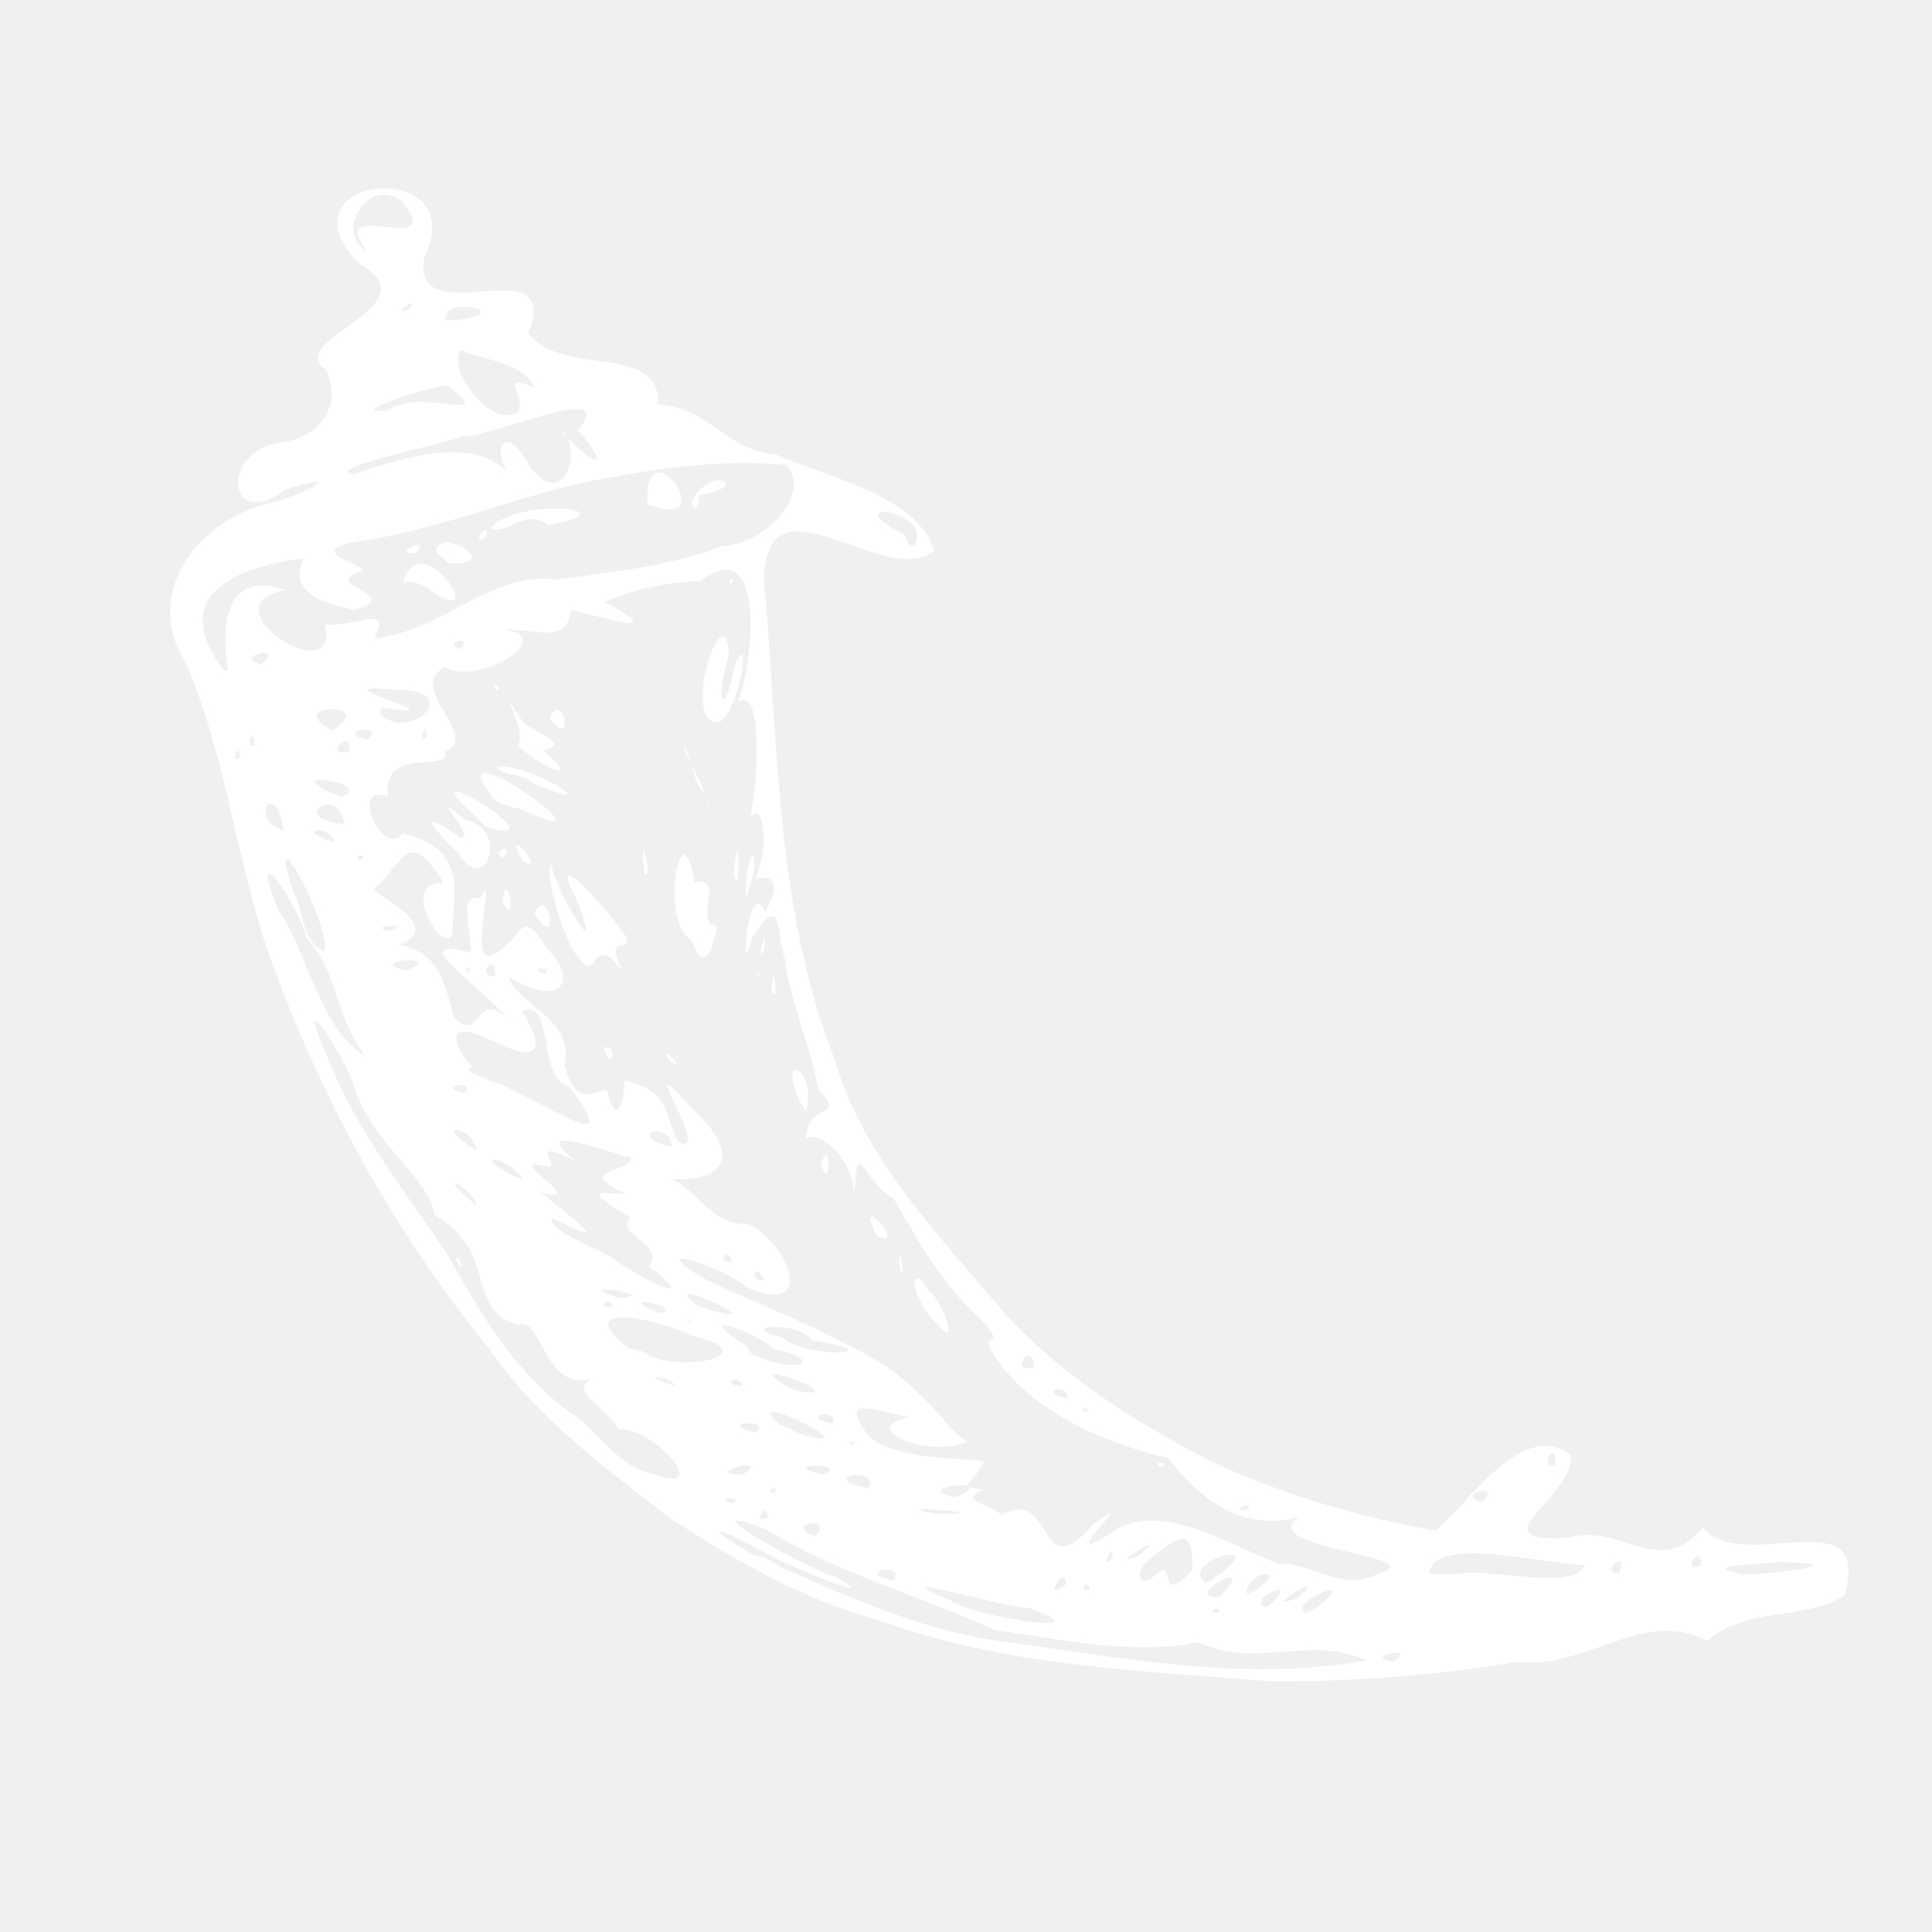
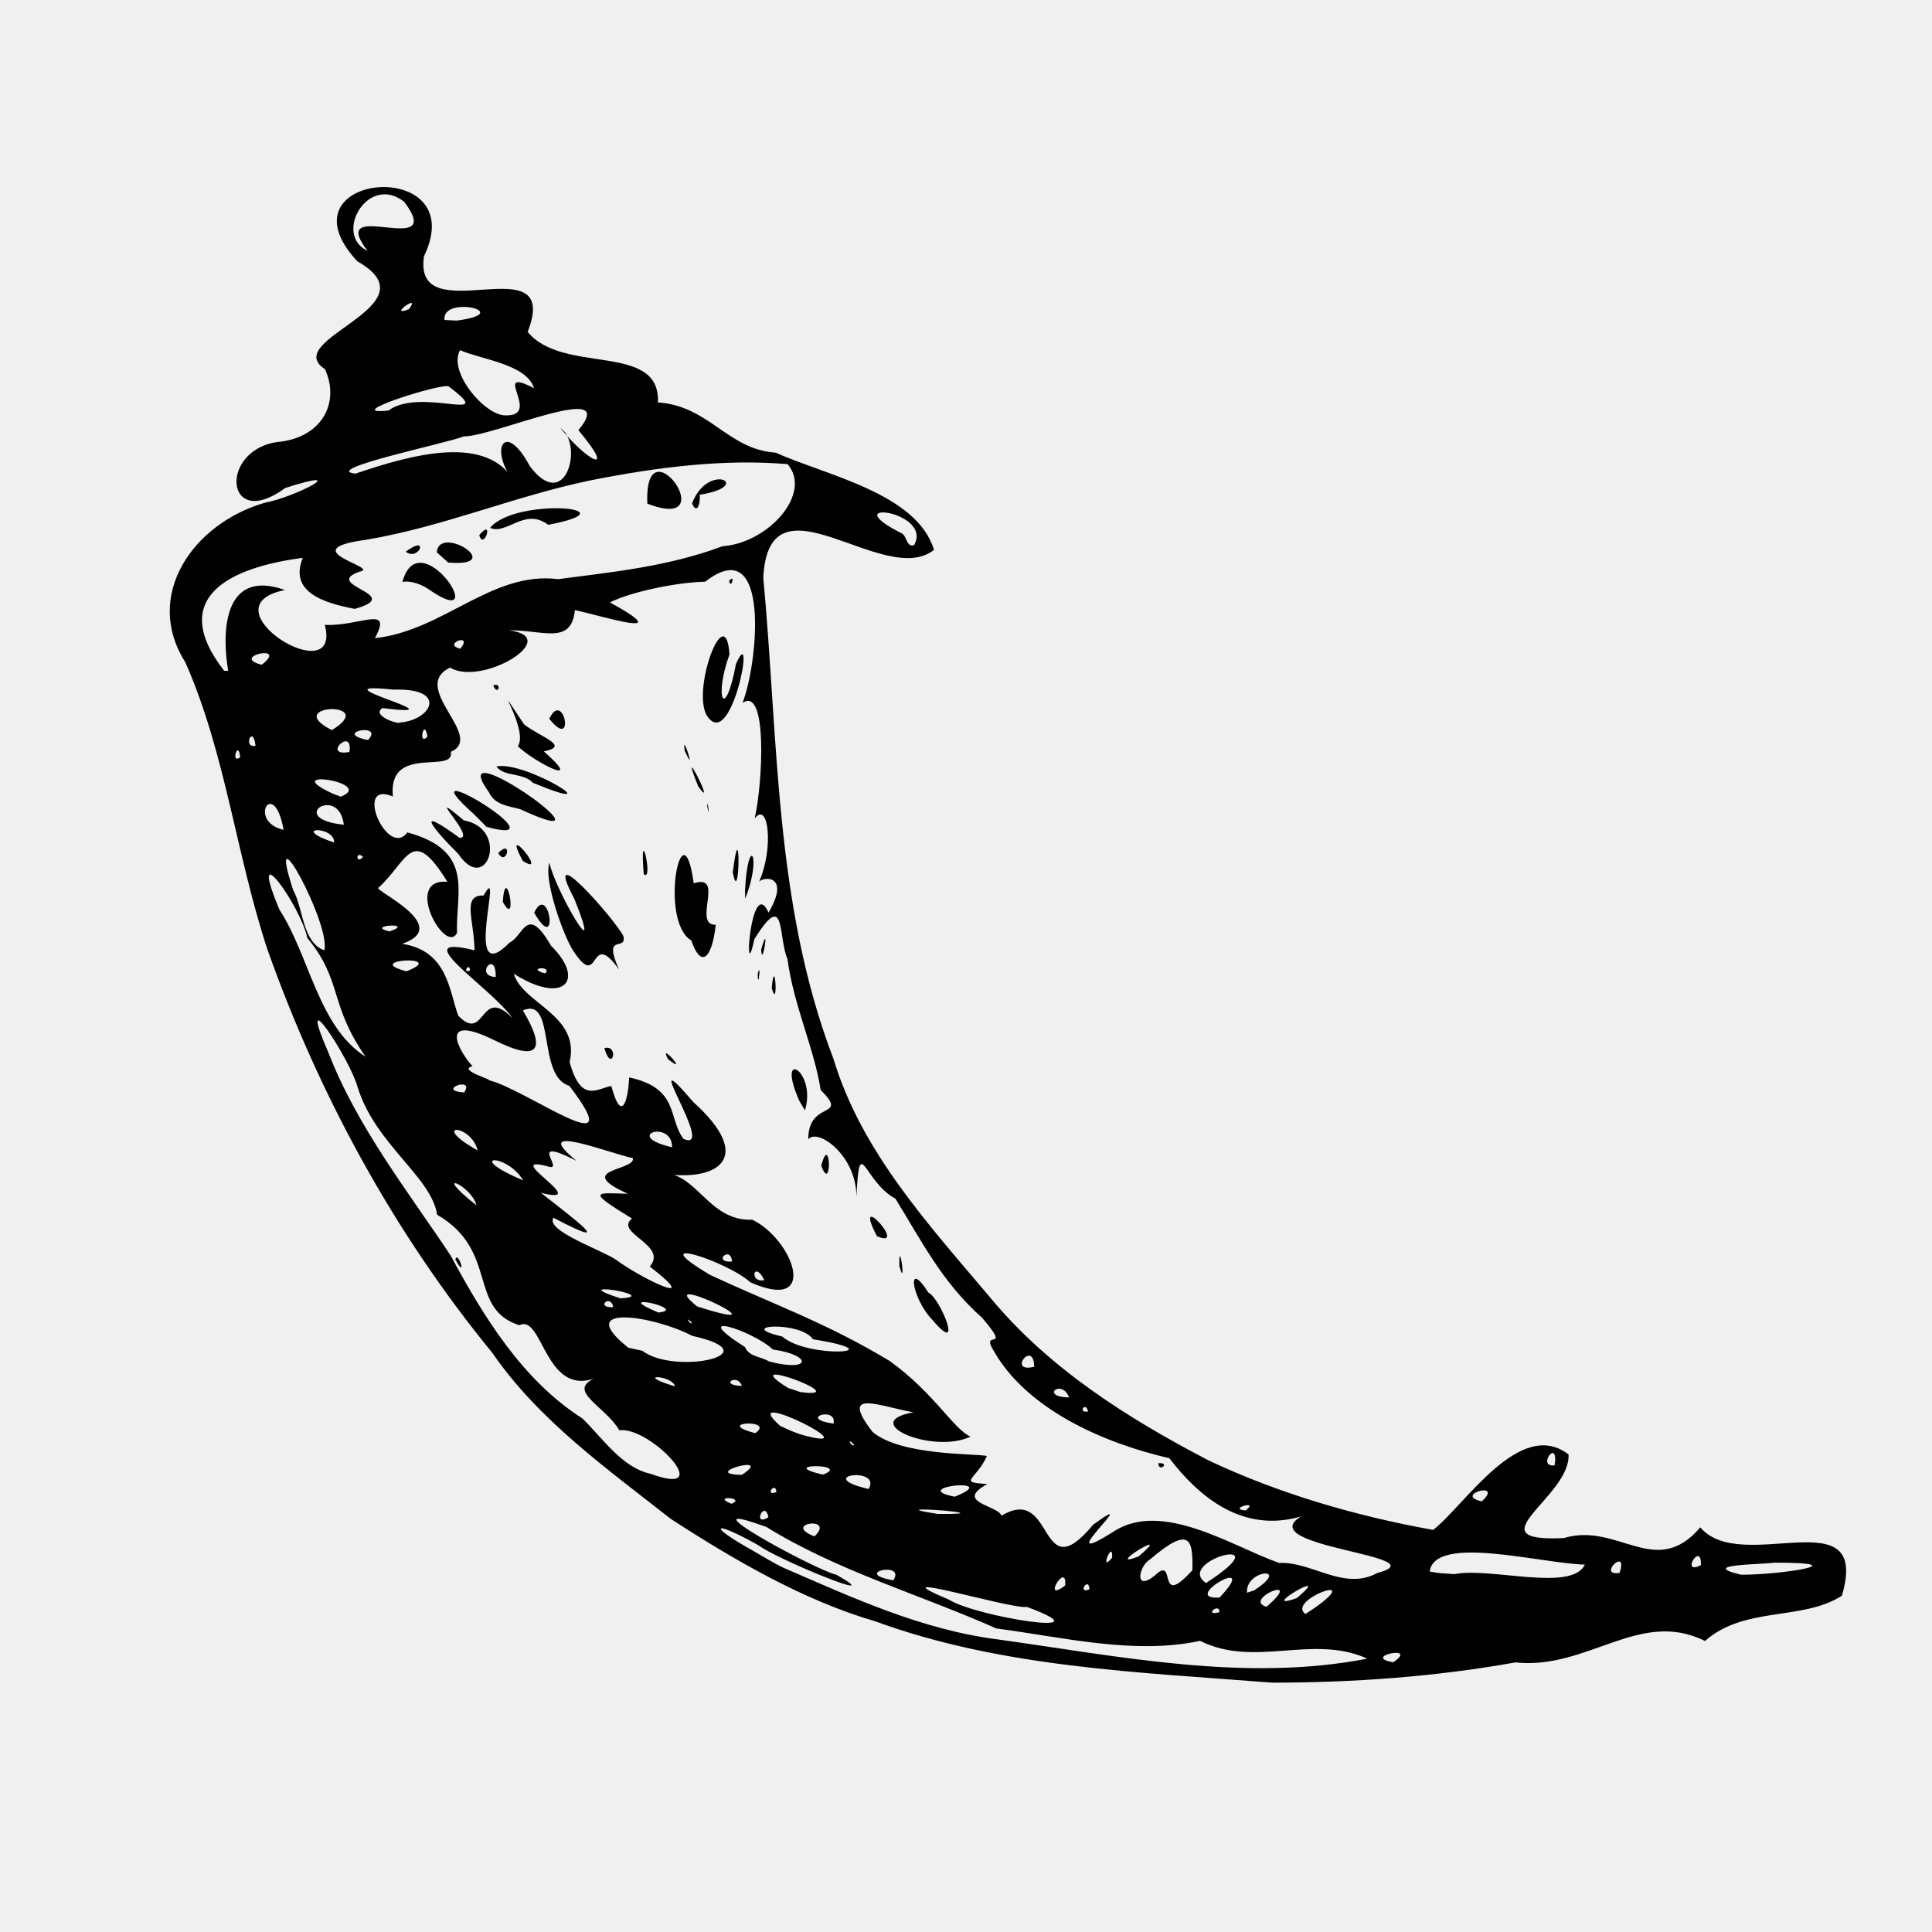
- <svg xmlns="http://www.w3.org/2000/svg" version="1.1" id="Layer_1" x="0px" y="0px" viewBox="0 0 128 128" style="enable-background:new 0 0 128 128;" xml:space="preserve">
-   <style type="text/css">
- 	.st0{fill:#FFFFFF;}
- </style>
-   <path class="st0" d="M44.4,100.6c-4.2-3.3-8.7-6.5-11.8-11c-6.5-7.9-11.5-17.1-14.9-26.7c-2.1-6.3-2.8-13-5.4-19  c-2.8-4.4,0.5-9.2,5.3-10.5c2.1-0.4,5.9-2.4,1.4-1c-4.1,3-4.4-2.7-0.3-3.1c2.8-0.4,3.9-2.7,2.9-4.8c-3-2,7.4-4.2,2.1-7.1  c-5.5-5.9,7.7-7.1,4.4-0.3c-0.8,5.2,9.2-1,6.9,5c2.3,2.9,8.8,0.6,8.6,4.7c3.4,0.2,4.6,3.1,7.8,3.3c3.3,1.5,9.4,2.7,10.5,6.4  c-3.3,2.6-11-5.4-11.3,1.8c1,10.7,0.7,21.7,4.7,31.9c1.8,6.2,6.3,11,10.4,15.8c3.9,4.7,9.1,8,14.5,10.8c4.7,2.2,9.8,3.7,14.9,4.6  c2.1-1.6,5.7-7.5,9-5c0.2,2.8-6.4,5.8-0.3,5.5c3.6-1.1,6.1,2.8,9-0.7c2.7,3.2,11.3-2.1,9.4,4.5c-2.6,1.7-6.4,0.7-9.1,3  c-4.3-2.2-7.8,1.9-12.6,1.4c-5.3,0.9-10.7,1.3-16.1,1.3c-8.8-0.7-17.9-1-26.3-4.1C53.2,106,48.6,103.3,44.4,100.6L44.4,100.6z   M51.9,103.9c4.6,2,9.2,4.1,14.2,4.8c8.1,1.1,16.4,2.8,24.4,1.3c-3.7-1.7-7.4,0.6-11.1-1.2c-4.4,0.9-9.1-0.2-13.5-0.8  c-5-2.3-10.5-3.8-15.2-6.7c-5.9-2.2,3.1,2.8,4.7,3.2c3.7,2.1-4.1-1.1-5.2-1.9c-3.1-1.7-3.5-1.4-0.3,0.4  C50.6,103.1,51.2,103.5,51.9,103.9z M43.1,97.6c4.5,1.7,0-3.2-2.1-2.9c-0.9-1.6-3.5-2.6-1.7-3.4c-3.3,1.1-3.4-4.3-5-3.5  c-3.5-1.1-1.3-4.9-5.5-7.3c-0.4-2.5-4.1-4.7-5.3-8.4c-0.5-1.9-4.2-7.5-1.9-2.3c1.9,5,5.3,9.2,8.1,13.4c2.2,4,4.8,8.3,8.7,10.8  C39.9,95.3,41.2,97.2,43.1,97.6z M30.2,83.4C30.3,82.8,31,84.9,30.2,83.4z M48.5,99.6C49.5,99.2,47,99.1,48.5,99.6z M50.9,100.5  C50.7,99.3,49.8,101.2,50.9,100.5z M54,101.8C55.4,100.4,51.7,100.9,54,101.8z M59.2,104.7C60.1,103.4,56.4,104.2,59.2,104.7z   M49.2,97.7C51.4,96.3,46.2,97.7,49.2,97.7z M51.4,98.8C51.4,98.1,50.6,99.2,51.4,98.8z M62.9,106c1.8,1.2,10.7,2.5,5.2,0.5  C67.1,106.7,57.7,103.8,62.9,106z M44.7,91.8C44.5,91.1,41.9,91,44.7,91.8z M50,94.9C51.4,94,47.2,94.2,50,94.9z M54.5,97.7  C56.5,96.9,51.3,96.9,54.5,97.7z M42.5,89.5c2.2,1.7,8.7,0.2,3.3-1c-2.5-1.3-8-2.2-4.2,0.8C41.6,89.3,42.5,89.5,42.5,89.5z   M57.5,98.6C58.5,97.1,53.8,97.8,57.5,98.6z M53,95c5.3,1.5-4.4-3.3-1.3-0.6l0.7,0.3L53,95z M62.1,100.3  C67.1,100.3,57.6,99.6,62.1,100.3z M40.6,86.6C40.4,85.7,39.4,86.7,40.6,86.6z M70.6,105C70.7,103.4,68.9,106.3,70.6,105z   M49.2,91.8C48.9,90.9,47.6,91.8,49.2,91.8z M41.1,86C44,85.8,37.2,84.8,41.1,86z M31.6,79.9C31.2,78.5,28.5,77.4,31.6,79.9z   M56.6,95.7C56.1,95.1,56.3,95.9,56.6,95.7z M72.2,105.3C72.1,104.4,71.3,105.6,72.2,105.3z M55.2,94.3C55.5,93.1,52.8,94,55.2,94.3  z M43.6,87C45.8,86.7,40.2,85.5,43.6,87z M63.3,99.2C66.6,97.8,60,98.5,63.3,99.2z M53,92.2c3.8,0.5-4.6-2.6-0.8-0.3L53,92.2z   M66.3,100.4c3.6-2.1,2.4,5,6.1,0.6c3.6-2.6-3.1,3.3,1.3,0.5c3.2-2.2,8,1,11,2.1c2.2-0.1,4.3,1.9,6.5,0.7c4.3-1.2-8.4-1.7-5.1-3.8  c-3.9,1.1-6.8-1.4-8.7-3.9c-4.4-1-9.5-3.3-11.7-7.1c-0.9-1.5,1.3,0.2-0.8-2.2c-2.6-2.3-4-5-5.7-7.9c-2.1-1.1-2.4-4.5-2.6-0.1  c0-2.7-2.6-4.6-3.2-3.8c0-2.6,2.8-1.3,0.8-3.3c-0.4-2.7-1.8-5.6-2.2-8.7c-0.6-1.5-0.1-4.7-2.2-1.3c-0.8,3.6-0.3-4.4,0.9-1.8  c1.6-2.7-0.6-2.4-0.7-2c1-2.3,0.6-5.5-0.3-4.2c0.5-2.4,0.9-8.8-0.8-7.7c1-2.5,1.9-11.4-2.5-8c-1.8,0-4.8,0.6-6.3,1.4  c4.6,2.5-0.5,0.9-2.3,0.5c-0.2,2.3-2.1,1.3-4.4,1.3c3.7,0.5-1.8,3.8-3.9,2.5c-2.7,1.3,2.4,4.6,0,5.6c0.3,1.5-4.2-0.5-3.8,3  c-2.6-1.1-0.4,4.2,1,2.4c4.5,1.2,3.2,4,3.3,6.7c-0.7,1.5-3.6-3.6-0.6-3.4c-2.4-3.8-2.6-1.4-4.6,0.4c-0.5,0.1,5,2.5,1.6,3.7  c3,0.5,3.1,3.1,3.7,4.8c1.8,1.9,1.4-2.1,3.6,0.2c-1.4-2-7.3-5.7-2.5-4.5c0-2-0.9-3.7,0.6-3.6c1.4-2.6-1.5,6.4,1.7,3.1  c0.9-0.4,1.1-2.6,2.7,0.2c2.3,2.3,0.8,4-2.5,1.9c0.6,2,4.4,2.7,3.7,5.9c0.8,2.8,1.8,1.7,2.8,1.6c0.7,2.7,1.1,0.7,1.2-0.6  c3.3,0.7,2.6,2.7,3.6,4.1c2.3,1-3.3-7,0.7-2.4c4.2,3.8,1.6,5.3-2.2,4.7c2.4-0.2,3.1,3.2,6.1,3.1c2.7,1.3,4.5,6.2-0.1,4.2  c-1.6-1.4-7.3-3.2-2.7-0.5c4.3,2,7.7,3.2,11.9,5.7c3,2.1,4.3,4.5,5.4,5c-2.5,1.2-7.5-0.9-3.8-1.6c-2.3-0.4-4.9-1.6-2.7,1.3  c1.9,1.6,6.7,1.4,7.6,1.6c-0.7,1.6-2,1.7,0,1.9C63.2,99.5,66.1,99.7,66.3,100.4z M61.8,87.4c-1.4-1.4-1.7-4.1-0.2-1.8  C62.3,85.9,63.9,90,61.8,87.4z M76.7,96.9C77.6,96.9,76.8,97.6,76.7,96.9z M59.6,83.9C59.5,81.7,60.1,85.6,59.6,83.9z M58.1,81.9  C56.4,78.6,60.3,82.8,58.1,81.9z M40,69.4C41,69.2,40.5,71.2,40,69.4z M54.4,77.2C55,74.9,55.1,79.2,54.4,77.2z M44.3,70.2  C43.6,68.9,45.8,71.4,44.3,70.2z M53,73c-1.6-3.7,1.2-2,0.4,0.6L53,73z M38,63c-0.7-1.2-1.9-4.7-1.5-5.8c0.3,1.8,3.7,7.5,1.7,2.4  c-2.3-4.3,2.7,1.4,3.3,2.5c0.2,1.1-1.4-0.3-0.3,2.2C39,61.4,39.8,65.8,38,63z M33.3,59.8C33.5,57,34.4,61.7,33.3,59.8z M35.4,60.5  C36.4,58.4,37.1,63.4,35.4,60.5z M30.4,56.6c-1.7-1.7-3-3.3,0.1-1.1c1.2,0-2.6-3.6,0.3-1.2C33.8,54.9,32.2,59.4,30.4,56.6z M33,56.5  C34,55.5,33.5,57.5,33,56.5z M34.6,57C33.1,54.2,36.5,58.2,34.6,57z M31.4,54c-5-4.5,6.3,2.3,0.8,0.8C32.2,54.8,31.4,54,31.4,54z   M45.8,62.3c-2.2-1.3-0.6-9.2,0.2-3.8c2.1-0.7-0.1,2.8,1.5,2.8C47.2,63.5,46.5,64.2,45.8,62.3z M51.1,65.5  C51.3,63.1,51.6,67.1,51.1,65.5z M50.2,64.5C50.4,63.5,50.2,65.7,50.2,64.5z M32.4,52.5c-3.2-4.5,9.4,4.5,2.1,1.1  C33.7,53.4,32.8,53.3,32.4,52.5z M42.7,57.9C42.3,54.2,43.3,58.5,42.7,57.9z M50.4,62.9C51,60.8,50.5,64.3,50.4,62.9z M32.9,50.8  c1.9-0.4,8,3.4,2.4,1.1C34.7,51.2,33.4,51.5,32.9,50.8z M49.4,59c0.2-3.8,1.2-2.3,0,0.5L49.4,59z M34.3,49.4  c0.8-1.2-2.1-5.2,0.4-1.5c1.1,0.8,3.1,1.4,1.3,1.8C38.9,52.3,35.4,50.5,34.3,49.4z M48.6,57.8C49.1,53.4,49,60.4,48.6,57.8z   M32.7,45.4C33.3,45.2,33,46.2,32.7,45.4z M36.4,47.6C37.3,45.6,38.2,49.8,36.4,47.6z M46.9,53.4C46.9,52.7,47.1,54.6,46.9,53.4z   M46.3,52.1C44.8,48.5,47.6,54,46.3,52.1z M45.4,49.8C45.1,48.3,46.2,51.6,45.4,49.8z M46.8,47.4c-1-1.8,1.3-7.8,1.5-4  c-1,2.9-0.3,4.5,0.4,0.6C50.1,40.9,48.5,50,46.8,47.4z M48.3,38.5C48.8,38,48.4,39.1,48.3,38.5z M45.8,87.6  C45.2,87.1,45.9,87.9,45.8,87.6z M51,90.2c2.9,0.7,2.8-0.4,0.3-0.8c-1.4-1.3-5.8-2.7-1.8-0.2C49.6,89.9,50.5,89.9,51,90.2z   M40.8,83.5c1.6,1.2,5.9,3.3,2.2,0.4c1.2-1.4-2.4-2.2-1.2-3.2c-3.1-1.9-2.4-1.7-0.3-1.6c-3.7-1.6,0.5-1.5,0.3-2.4  c-1.4-0.3-7-2.5-3.7,0.2c-3.4-1.7-0.8,0.6-1.8,0.4c-3.4-0.9,3.1,2.6-0.5,1.7c2,1.6,5.3,4,0.8,1.7C36.1,81.5,39.9,82.8,40.8,83.5z   M46.2,86.5C52.7,88.6,43,84,46.2,86.5z M73.7,103.2C73.8,101.9,72.8,104.3,73.7,103.2z M76.5,104.4c1.5-1.5,0.1,2.3,2.5-0.4  c0-1.9-0.1-3.1-2.8-0.7C75.4,103.7,75.1,105.5,76.5,104.4z M31.6,76.2C31.2,74.4,28.4,74.4,31.6,76.2z M34.7,78.2  C33.5,76.3,30.7,76.5,34.7,78.2z M51.8,88.6c1.7,1.5,7.7,1.1,2,0.2C53,87.5,48.5,87.8,51.8,88.6z M75.4,103.1  C78,101,72.9,104.1,75.4,103.1z M80.8,106.8C80.8,106.1,79.7,107.1,80.8,106.8z M80.8,105.8C83.7,102.8,78,106,80.8,105.8z M24.2,70  c-2.4-3.5-1.5-5-3.9-7.9c-0.5-2.2-4-7.1-1.9-1.9C20.5,63.3,21.1,68,24.2,70z M79.9,104.9C85.2,101.5,77.8,103.4,79.9,104.9z   M83.9,106.5C86.6,104.2,82.3,106,83.9,106.5z M30.8,72.4C31.5,71.3,28.8,72.2,30.8,72.4z M83.1,105.4c2.6-1.6-0.6-1.4-0.5,0.2  L83.1,105.4z M48.5,83.6C48.4,82.5,47.2,83.7,48.5,83.6z M50.6,84.8C50,83.4,49.6,85,50.6,84.8z M87.2,106.5c3.3-2.4-2-0.4-0.7,0.4  L87.2,106.5z M85.9,105.9C88.6,103.7,83.1,106.9,85.9,105.9z M92.3,110.1C94.1,108.9,90.1,109.8,92.3,110.1z M32.4,71.6  c2.4,0.5,9.6,5.9,5.3,0.4c-2.2-0.6-0.9-5.9-3.1-5c1.5,2.5,1.2,3.5-1.9,2c-3.9-1.9-2.2,0.9-1.4,1.7C30.3,70.9,32.7,71.6,32.4,71.6z   M21.5,63c0.4-1.8-4-9.8-2.1-4C20.1,60.2,20,62.5,21.5,63z M41.5,75.3C40.3,74.3,41.4,75.2,41.5,75.3z M44.5,76  C44.5,74.1,41.2,75.2,44.5,76z M70.8,92.6C70.3,91.3,68.8,92.6,70.8,92.6z M72.1,93.5C71.9,92.8,71.4,93.7,72.1,93.5z M82.5,100.1  C83.5,99.3,81.3,100,82.5,100.1z M26.9,64.3C29.8,63.2,23.9,63.6,26.9,64.3z M68.5,90.6C68.5,88.7,66.7,91,68.5,90.6z M25.8,61.7  C27.6,61.1,24.1,61.3,25.8,61.7z M31.1,64.3C31.1,63.7,30.6,64.5,31.1,64.3z M96.4,104.3c2.4-0.5,7.8,1.2,8.6-0.6  c-2.9-0.1-9.9-2-10.3,0.5l0.6,0.1L96.4,104.3z M32.8,64.7C32.9,62.9,31.4,64.7,32.8,64.7z M18.8,55C18.2,51.4,16.4,54.4,18.8,55z   M22.1,55.8C22.2,54.7,19.1,54.8,22.1,55.8z M24.1,56.8C23.5,56.3,23.6,57.3,24.1,56.8z M36.1,64.5C36.7,64,34.8,64.1,36.1,64.5z   M22.8,54.6C22.5,51.9,18.9,54.2,22.8,54.6z M15.9,50.2C15.8,48.9,15.2,50.7,15.9,50.2z M16.9,49.4C16.8,47.9,16.1,49.6,16.9,49.4z   M22.6,52.8c2.4-0.9-4.4-1.9-0.5-0.2L22.6,52.8z M98.2,99.5C99.7,98.1,96.2,99,98.2,99.5z M107.3,104.2  C107.9,102.4,105.8,104.4,107.3,104.2z M23.1,49.8C23.4,48.1,21.3,50.2,23.1,49.8z M15.1,44.4c-0.4-2.5-0.4-6.8,3.8-5.3  c-5.5,1.1,3.8,6.8,2.6,2.3c2.3,0.1,4.5-1.4,3.3,0.9c4.6-0.5,7.7-4.5,12.1-3.9c3.4-0.5,7.2-0.8,10.9-2.2c3-0.2,6-3.5,4.3-5.4  c-4.2-0.4-8.5,0.2-13.1,1.1c-5.1,1.1-9.7,3.1-14.8,3.9c-5,0.7,1,1.8-0.4,2.1c-2.6,0.9,3.1,1.5-0.3,2.5c-2.1-0.4-4.4-1.1-3.4-3.4  c-4.8,0.6-9,2.6-5.2,7.5C14.8,44.4,15.1,44.4,15.1,44.4z M26.7,38.6c1.1-4.1,6,3.4,1.8,0.5C28,38.7,27.2,38.4,26.7,38.6z M26.9,36.5  C28.5,35.3,27.7,37.2,26.9,36.5z M28.9,36.6c0.1-1.9,4.7,1,0.8,0.7L28.9,36.6z M31.7,35.5C32.8,34.3,32,36.5,31.7,35.5z M32.5,35  c1.7-2.1,9.7-1.3,3.8-0.2C34.8,33.6,33.6,35.5,32.5,35z M42.9,33.4C42.6,27.8,48.1,35.4,42.9,33.4z M45.8,33.4  c1.1-2.8,4.2-1.1,0.5-0.6C46.4,33.1,46.2,34.2,45.8,33.4z M22,48.4C25.2,46.4,18.6,46.6,22,48.4z M24.4,49  C25.5,47.8,21.9,48.5,24.4,49z M17.3,44C19.2,42.6,15.2,43.5,17.3,44z M112.7,103.7C112.7,102,111.3,104.4,112.7,103.7z M103,97.1  C103.3,95.2,101.8,97.2,103,97.1z M115.4,104.3c2.6,0,7.8-0.8,2.2-0.8C116.7,103.7,112.4,103.6,115.4,104.3z M26.5,47.9  c2.1-0.1,3.3-2.3-0.4-2.2c-5.7-0.6,5,2-0.7,1.2C24.6,47.4,26.4,48,26.5,47.9z M28.3,48.8C28.1,47.5,27.7,49.5,28.3,48.8z M30.5,43  C31.4,41.9,29.2,42.7,30.5,43z M23.5,31.4c3.7-1.3,8.8-2.7,10.6,0.6c-1.8-2.1-0.7-4.3,1-1.1c2.4,3.2,3.6-1.5,2-2.5  c1.8,2.2,3.8,3.2,1.2,0.1c2.8-3.4-5.7,0.5-7.6,0.4C29.8,29.3,21.1,31.1,23.5,31.4z M25.7,27.2c2.1-1.6,7.4,1,4-1.6  C29.4,25.3,22.4,27.5,25.7,27.2z M33.5,27.5c2.5,0.1-1.1-3.3,1.9-1.8c-0.5-1.6-3.5-1.9-4.9-2.5C29.7,24.6,32.1,27.5,33.5,27.5z   M27.1,20.5C28,19.3,25.6,21.1,27.1,20.5z M30.3,21.2c4-0.5-1-1.7-0.8,0L30.3,21.2z M24.3,16.6c-2.8-3.7,5.3,0.6,2.4-3.2  C24.4,11.5,22.1,15.5,24.3,16.6z M60.6,36.1c1.3-2.3-5.3-3.1-0.9-0.8C60.1,35.4,60,36.3,60.6,36.1z" />
+ <svg xmlns="http://www.w3.org/2000/svg" viewBox="0 0 128 128">
+   <path fill="#010101" d="M44.44 100.63c-4.23-3.33-8.74-6.52-11.83-11.01-6.49-7.92-11.49-17.1-14.9-26.74-2.07-6.27-2.77-12.99-5.44-19.02-2.78-4.38.48-9.16 5.27-10.55 2.13-.41 5.89-2.43 1.36-.98-4.06 2.98-4.45-2.71-.29-3.07 2.84-.38 3.89-2.7 2.92-4.8-3.05-1.99 7.4-4.18 2.14-7.15-5.48-5.91 7.66-7.05 4.42-.33-.77 5.16 9.18-.95 6.87 5.01 2.35 2.86 8.8.65 8.63 4.67 3.42.24 4.6 3.11 7.8 3.33 3.33 1.5 9.36 2.69 10.49 6.44-3.3 2.61-10.95-5.4-11.31 1.84 1 10.69.74 21.7 4.65 31.88 1.85 6.16 6.33 11.01 10.38 15.81 3.88 4.7 9.12 8.01 14.48 10.8 4.69 2.21 9.75 3.68 14.87 4.6 2.07-1.59 5.74-7.48 8.97-5 .16 2.8-6.42 5.84-.31 5.54 3.59-1.08 6.08 2.77 9.04-.71 2.72 3.23 11.32-2.06 9.38 4.53-2.62 1.69-6.44.67-9.07 3-4.33-2.16-7.77 1.93-12.56 1.42-5.32.95-10.73 1.34-16.13 1.34-8.85-.7-17.89-.99-26.3-4.07-4.74-1.38-9.37-4.08-13.53-6.78zm7.47 3.24c4.63 2 9.16 4.11 14.23 4.75 8.05 1.12 16.37 2.84 24.45 1.27-3.66-1.65-7.44.64-11.08-1.18-4.37.94-9.06-.24-13.5-.82-5.05-2.25-10.5-3.8-15.23-6.72-5.91-2.16 3.06 2.77 4.65 3.17 3.69 2.1-4.06-1.08-5.16-1.95-3.09-1.74-3.49-1.37-.31.39.64.37 1.28.77 1.95 1.09zm-8.81-6.23c4.49 1.66-.02-3.16-2.07-2.88-.91-1.58-3.48-2.58-1.67-3.43-3.26 1.13-3.42-4.3-4.95-3.53-3.45-1.09-1.34-4.95-5.45-7.32-.37-2.5-4.08-4.66-5.26-8.43-.52-1.93-4.19-7.46-1.94-2.31 1.92 4.96 5.29 9.21 8.1 13.45 2.18 4.04 4.76 8.26 8.72 10.78 1.34 1.3 2.63 3.27 4.52 3.67zM30.17 83.45c.16-.68.82 1.46 0 0zm18.3 16.18c1-.44-1.43-.56 0 0zm2.44.89c-.25-1.23-1.11.69 0 0zm3.05 1.27c1.45-1.38-2.24-.87 0 0zm5.22 2.91c.89-1.3-2.82-.49 0 0zm-10.03-6.99c2.25-1.46-2.91-.02 0 0zm2.29 1.14c-.07-.77-.82.34 0 0zm11.43 7.13c1.84 1.16 10.73 2.54 5.16.48-.93.2-10.33-2.66-5.16-.48zM44.72 91.85c-.18-.77-2.85-.85 0 0zm5.32 3.1c1.39-.96-2.87-.74 0 0zm4.48 2.75c1.98-.75-3.23-.75 0 0zm-11.97-8.21c2.16 1.65 8.7.21 3.3-.99-2.45-1.31-7.99-2.2-4.22.79l.92.2zm15 9.16c.9-1.53-3.77-.88 0 0zm-4.56-3.63c5.27 1.49-4.43-3.34-1.3-.55l.7.32.6.23zm9.14 5.28c4.99.05-4.51-.68 0 0zm-21.5-13.7c-.19-.93-1.23.08 0 0zm29.94 18.44c.14-1.68-1.62 1.25 0 0zM49.15 91.82c-.3-.88-1.56-.04 0 0zm-8.04-5.8c2.86-.17-3.93-1.26 0 0zm-9.54-6.16c-.36-1.38-3.12-2.47 0 0zM56.6 95.74c-.52-.6-.25.13 0 0zm15.58 9.56c-.05-.91-.85.35 0 0zM55.22 94.32c.28-1.18-2.44-.36 0 0zm-11.6-7.36c2.13-.23-3.42-1.44 0 0zm19.63 12.2c3.32-1.32-3.24-.64 0 0zm-10.21-6.93c3.83.49-4.56-2.61-.84-.28l.84.28zm13.31 8.19c3.58-2.14 2.4 5.01 6.07.6 3.62-2.64-3.13 3.27 1.33.47 3.23-2.16 7.99 1.02 11 2.06 2.16-.11 4.27 1.87 6.49.67 4.27-1.15-8.36-1.71-5.05-3.75-3.91 1.14-6.8-1.36-8.72-3.86-4.39-1.01-9.46-3.25-11.65-7.14-.89-1.46 1.29.21-.77-2.18-2.64-2.35-3.96-5.02-5.73-7.88-2.12-1.13-2.37-4.46-2.58-.11.02-2.74-2.56-4.59-3.19-3.82-.01-2.64 2.76-1.32.82-3.27-.42-2.74-1.79-5.59-2.2-8.68-.64-1.49-.09-4.68-2.19-1.31-.76 3.57-.25-4.38.94-1.76 1.56-2.67-.56-2.36-.65-1.99 1.02-2.26.64-5.46-.27-4.24.54-2.39.86-8.8-.81-7.66 1.01-2.5 1.92-11.44-2.47-8.03-1.78.03-4.85.64-6.31 1.37 4.56 2.51-.46.91-2.32.51-.24 2.33-2.08 1.32-4.38 1.34 3.67.45-1.79 3.75-3.89 2.47-2.74 1.31 2.36 4.57.05 5.58.28 1.52-4.19-.55-3.84 2.96-2.65-1.12-.36 4.16.96 2.38 4.51 1.22 3.18 4.01 3.29 6.65-.74 1.54-3.63-3.62-.64-3.38-2.36-3.83-2.61-1.38-4.56.39-.45.13 4.99 2.53 1.57 3.72 3.01.47 3.1 3.1 3.71 4.76 1.81 1.88 1.44-2.08 3.6.18-1.37-2.02-7.25-5.68-2.52-4.51-.03-2.03-.86-3.67.6-3.63 1.44-2.6-1.51 6.42 1.73 3.11.9-.39 1.12-2.6 2.73.21 2.34 2.3.85 3.97-2.46 1.86.59 2.01 4.42 2.72 3.7 5.86.76 2.76 1.83 1.74 2.76 1.58.73 2.68 1.14.71 1.18-.57 3.34.72 2.56 2.69 3.6 4.07 2.3 1.04-3.29-7.04.66-2.43 4.16 3.75 1.56 5.32-2.17 4.72 2.36-.19 3.12 3.19 6.07 3.07 2.69 1.28 4.52 6.2-.12 4.15-1.61-1.45-7.31-3.24-2.65-.48 4.3 1.99 7.71 3.18 11.86 5.68 2.96 2.12 4.25 4.54 5.37 5.02-2.49 1.19-7.51-.95-3.78-1.61-2.33-.42-4.94-1.6-2.71 1.3 1.89 1.58 6.71 1.42 7.58 1.59-.73 1.61-1.99 1.74.03 1.86-2.25 1.22.72 1.41.93 2.1zm-4.6-13c-1.37-1.43-1.72-4.11-.24-1.78.75.3 2.43 4.38.24 1.78zm14.99 9.52c.85-.06.02.65 0 0zM59.59 83.91c-.06-2.17.49 1.67 0 0zM58.1 81.9c-1.73-3.32 2.17.95 0 0zM40.04 69.44c1.01-.27.5 1.73 0 0zm14.37 7.79c.62-2.33.73 1.96 0 0zm-10.15-7.06c-.71-1.29 1.5 1.21 0 0zm8.71 2.79c-1.63-3.65 1.16-2 .36.6l-.36-.6zM37.95 62.95c-.73-1.2-1.93-4.72-1.55-5.79.35 1.75 3.72 7.53 1.65 2.39-2.28-4.3 2.73 1.4 3.25 2.47.24 1.07-1.41-.29-.29 2.21-2.04-2.85-1.2 1.58-3.06-1.28zm-4.64-3.2c.19-2.79 1.06 1.91 0 0zm2.08.72c1-2.11 1.69 2.93 0 0zm-5.02-3.89c-1.73-1.72-2.98-3.3.08-1.07 1.18.05-2.62-3.6.28-1.16 3.06.56 1.51 5.01-.36 2.23zm2.64-.07c1-.99.53.98 0 0zm1.62.52c-1.52-2.85 1.85 1.2 0 0zm-3.22-3.08c-5.02-4.47 6.31 2.34.82.83l-.82-.83zm14.39 8.36c-2.18-1.3-.58-9.18.16-3.79 2.11-.68-.12 2.78 1.46 2.75-.24 2.18-.95 2.97-1.62 1.04zm5.33 3.15c.21-2.38.45 1.62 0 0zm-.93-.92c.24-1.01.03 1.2 0 0zM32.39 52.48c-3.23-4.45 9.38 4.51 2.07 1.13-.77-.21-1.69-.28-2.07-1.13zm10.26 5.43c-.31-3.75.68.62 0 0zm7.78 5c.6-2.14.05 1.41 0 0zM32.89 50.78c1.92-.41 7.95 3.37 2.41 1.08-.62-.69-1.93-.38-2.41-1.08zm16.47 8.21c.2-3.84 1.15-2.29.01.55l-.01-.55zm-15.05-9.55c.78-1.15-2.08-5.18.41-1.45 1.08.85 3.11 1.43 1.31 1.79 2.84 2.5-.68.68-1.72-.34zm14.24 8.35c.54-4.37.47 2.56 0 0zM32.68 45.41c.6-.26.32.79 0 0zm3.71 2.21c.96-2.01 1.77 2.23 0 0zm10.47 5.82c0-.77.2 1.12 0 0zm-.6-1.34c-1.45-3.59 1.35 1.9 0 0zm-.89-2.35c-.25-1.48.83 1.86 0 0zm1.45-2.36c-1-1.76 1.26-7.75 1.51-4.03-1.05 2.89-.3 4.51.43.63 1.36-3.06-.29 6.02-1.94 3.4zm1.49-8.91c.44-.53.1.65 0 0zM45.82 87.6c-.59-.52.07.33 0 0zm5.13 2.6c2.86.74 2.84-.44.26-.79-1.39-1.29-5.77-2.66-1.85-.16.27.65 1.09.63 1.59.95zm-10.14-6.74c1.57 1.18 5.93 3.32 2.24.45 1.24-1.44-2.38-2.21-1.18-3.18-3.06-1.87-2.41-1.7-.27-1.64-3.67-1.64.53-1.52.33-2.36-1.42-.28-7.03-2.5-3.73.18-3.36-1.71-.8.64-1.82.39-3.44-.94 3.06 2.62-.54 1.73 1.97 1.56 5.3 4 .83 1.65-.57.85 3.21 2.14 4.14 2.78zm5.37 3.09c6.53 2.1-3.2-2.58 0 0zm27.5 16.65c.08-1.3-.9 1.11 0 0zm2.82 1.19c1.51-1.46.06 2.33 2.5-.36.03-1.92-.07-3.06-2.8-.72-.75.42-1.09 2.19.3 1.08zM31.65 76.22c-.47-1.82-3.25-1.81 0 0zm3.01 1.98c-1.12-1.86-4-1.68 0 0zm17.17 10.35c1.68 1.49 7.7 1.09 2.03.18-.83-1.24-5.32-.94-2.03-.18zm23.6 14.57c2.57-2.16-2.5.97 0 0zm5.36 3.69c.02-.69-1.11.3 0 0zm.01-.97c2.86-3.03-2.77.18 0 0zM24.22 70.01c-2.43-3.47-1.51-5.03-3.86-7.87-.45-2.17-4.03-7.09-1.85-1.88 1.99 3.05 2.58 7.77 5.71 9.75zm55.68 34.87c5.26-3.4-2.15-1.48 0 0zm4.01 1.57c2.64-2.26-1.66-.47 0 0zM30.75 72.38c.76-1.12-1.94-.14 0 0zm52.33 32.99c2.55-1.64-.59-1.39-.46.15l.46-.15zM48.5 83.58c-.09-1.11-1.35.09 0 0zm2.14 1.23c-.69-1.38-1.05.21 0 0zm36.53 21.67c3.27-2.36-1.98-.45-.68.45l.68-.45zm-1.26-.6c2.67-2.23-2.8.99 0 0zm6.39 4.25c1.79-1.19-2.17-.38 0 0zM32.39 71.57c2.39.54 9.56 5.89 5.33.37-2.17-.64-.87-5.94-3.08-5 1.48 2.48 1.22 3.53-1.9 1.97-3.91-1.91-2.2.94-1.43 1.73-1.04.25 1.39.91 1.08.93zm-10.9-8.61c.43-1.77-3.95-9.75-2.07-4 .68 1.21.61 3.49 2.07 4zM41.5 75.3c-1.23-1.03-.06-.15 0 0zm3.03.71c0-1.88-3.35-.77 0 0zm26.3 16.57c-.5-1.28-1.98-.02 0 0zm1.26.93c-.18-.72-.72.14 0 0zm10.43 6.56c1-.74-1.25-.09 0 0zM26.93 64.35c2.87-1.11-3.07-.79 0 0zm41.59 26.2c-.04-1.86-1.83.46 0 0zM25.8 61.71c1.84-.62-1.71-.41 0 0zm5.34 2.59c-.03-.61-.56.23 0 0zm65.22 39.99c2.37-.48 7.77 1.21 8.64-.63-2.88-.07-9.95-2.03-10.28.46l.63.1 1.01.07zM32.84 64.73c.05-1.88-1.46-.07 0 0zm-14.05-9.75c-.64-3.58-2.43-.54 0 0zm3.35.84c.04-1.15-3.07-1.03 0 0zm1.91.94c-.55-.44-.43.57 0 0zm12.06 7.73c.57-.52-1.35-.38 0 0zm-13.33-9.85c-.33-2.71-3.88-.4 0 0zm-6.87-4.46c-.1-1.25-.67.47 0 0zm1.02-.77c-.17-1.48-.88.19 0 0zm5.65 3.37c2.39-.94-4.35-1.94-.49-.18l.49.18zm75.59 46.69c1.53-1.4-1.94-.43 0 0zm9.13 4.74c.61-1.81-1.54.23 0 0zM23.15 49.82c.26-1.75-1.89.35 0 0zm-8.03-5.38c-.43-2.47-.37-6.82 3.76-5.35-5.51 1.1 3.82 6.85 2.64 2.31 2.32.11 4.53-1.37 3.32.88 4.57-.5 7.73-4.46 12.14-3.91 3.44-.46 7.19-.8 10.89-2.18 3.04-.22 5.97-3.5 4.31-5.44-4.15-.35-8.5.17-13.08 1.08-5.08 1.06-9.7 3.06-14.83 3.93-5 .67 1 1.85-.43 2.11-2.61.9 3.11 1.52-.34 2.47-2.13-.41-4.35-1.14-3.44-3.38-4.79.62-9 2.61-5.21 7.48h.27zm11.54-5.88c1.12-4.14 6.01 3.4 1.84.55-.5-.38-1.32-.68-1.84-.55zm.22-2.01c1.62-1.2.86.68 0 0zm2.06.04c.15-1.9 4.71 1.01.75.68l-.75-.68zm2.81-1.14c1.03-1.2.3 1.07 0 0zm.72-.48c1.71-2.06 9.69-1.31 3.85-.2-1.56-1.18-2.76.7-3.85.2zm10.42-1.6c-.26-5.62 5.18 1.99 0 0zm2.96-.02c1.08-2.83 4.2-1.14.5-.57.08.3-.11 1.46-.5.57zM21.99 48.37c3.23-1.98-3.43-1.72 0 0zm2.39.66c1.13-1.2-2.46-.49 0 0zm-7.04-4.99c1.85-1.42-2.18-.54 0 0zm95.35 59.65c.05-1.65-1.41.74 0 0zM103 97.08c.28-1.9-1.24.16 0 0zm12.36 7.25c2.58.01 7.82-.8 2.2-.8-.88.13-5.13.11-2.2.8zM26.48 47.87c2.09-.14 3.27-2.3-.41-2.18-5.69-.59 5.02 1.95-.73 1.22-.77.51 1.09 1.1 1.14.96zm1.84.93c-.22-1.34-.65.71 0 0zm2.18-5.82c.9-1.12-1.26-.3 0 0zm-6.95-11.6c3.73-1.27 8.82-2.69 10.58.62-1.79-2.15-.72-4.28.97-1.12 2.39 3.19 3.59-1.45 2.03-2.52 1.77 2.2 3.79 3.24 1.19.14 2.83-3.4-5.66.45-7.59.41-.92.41-9.58 2.2-7.18 2.47zm2.19-4.18c2.13-1.6 7.35.96 4-1.59-.33-.3-7.35 1.93-4 1.59zm7.75.32c2.49.06-1.07-3.34 1.89-1.8-.49-1.59-3.45-1.89-4.9-2.52-.82 1.45 1.66 4.34 3.01 4.32zm-6.39-7.04c.86-1.16-1.51.6 0 0zm3.16.76c4.01-.53-1.02-1.72-.81-.04l.81.04zm-5.91-4.62c-2.82-3.69 5.31.62 2.44-3.24-2.41-1.92-4.73 2.16-2.44 3.24zm36.21 19.5c1.29-2.29-5.34-3.09-.87-.81.42.14.32.97.87.81z" />
</svg>
